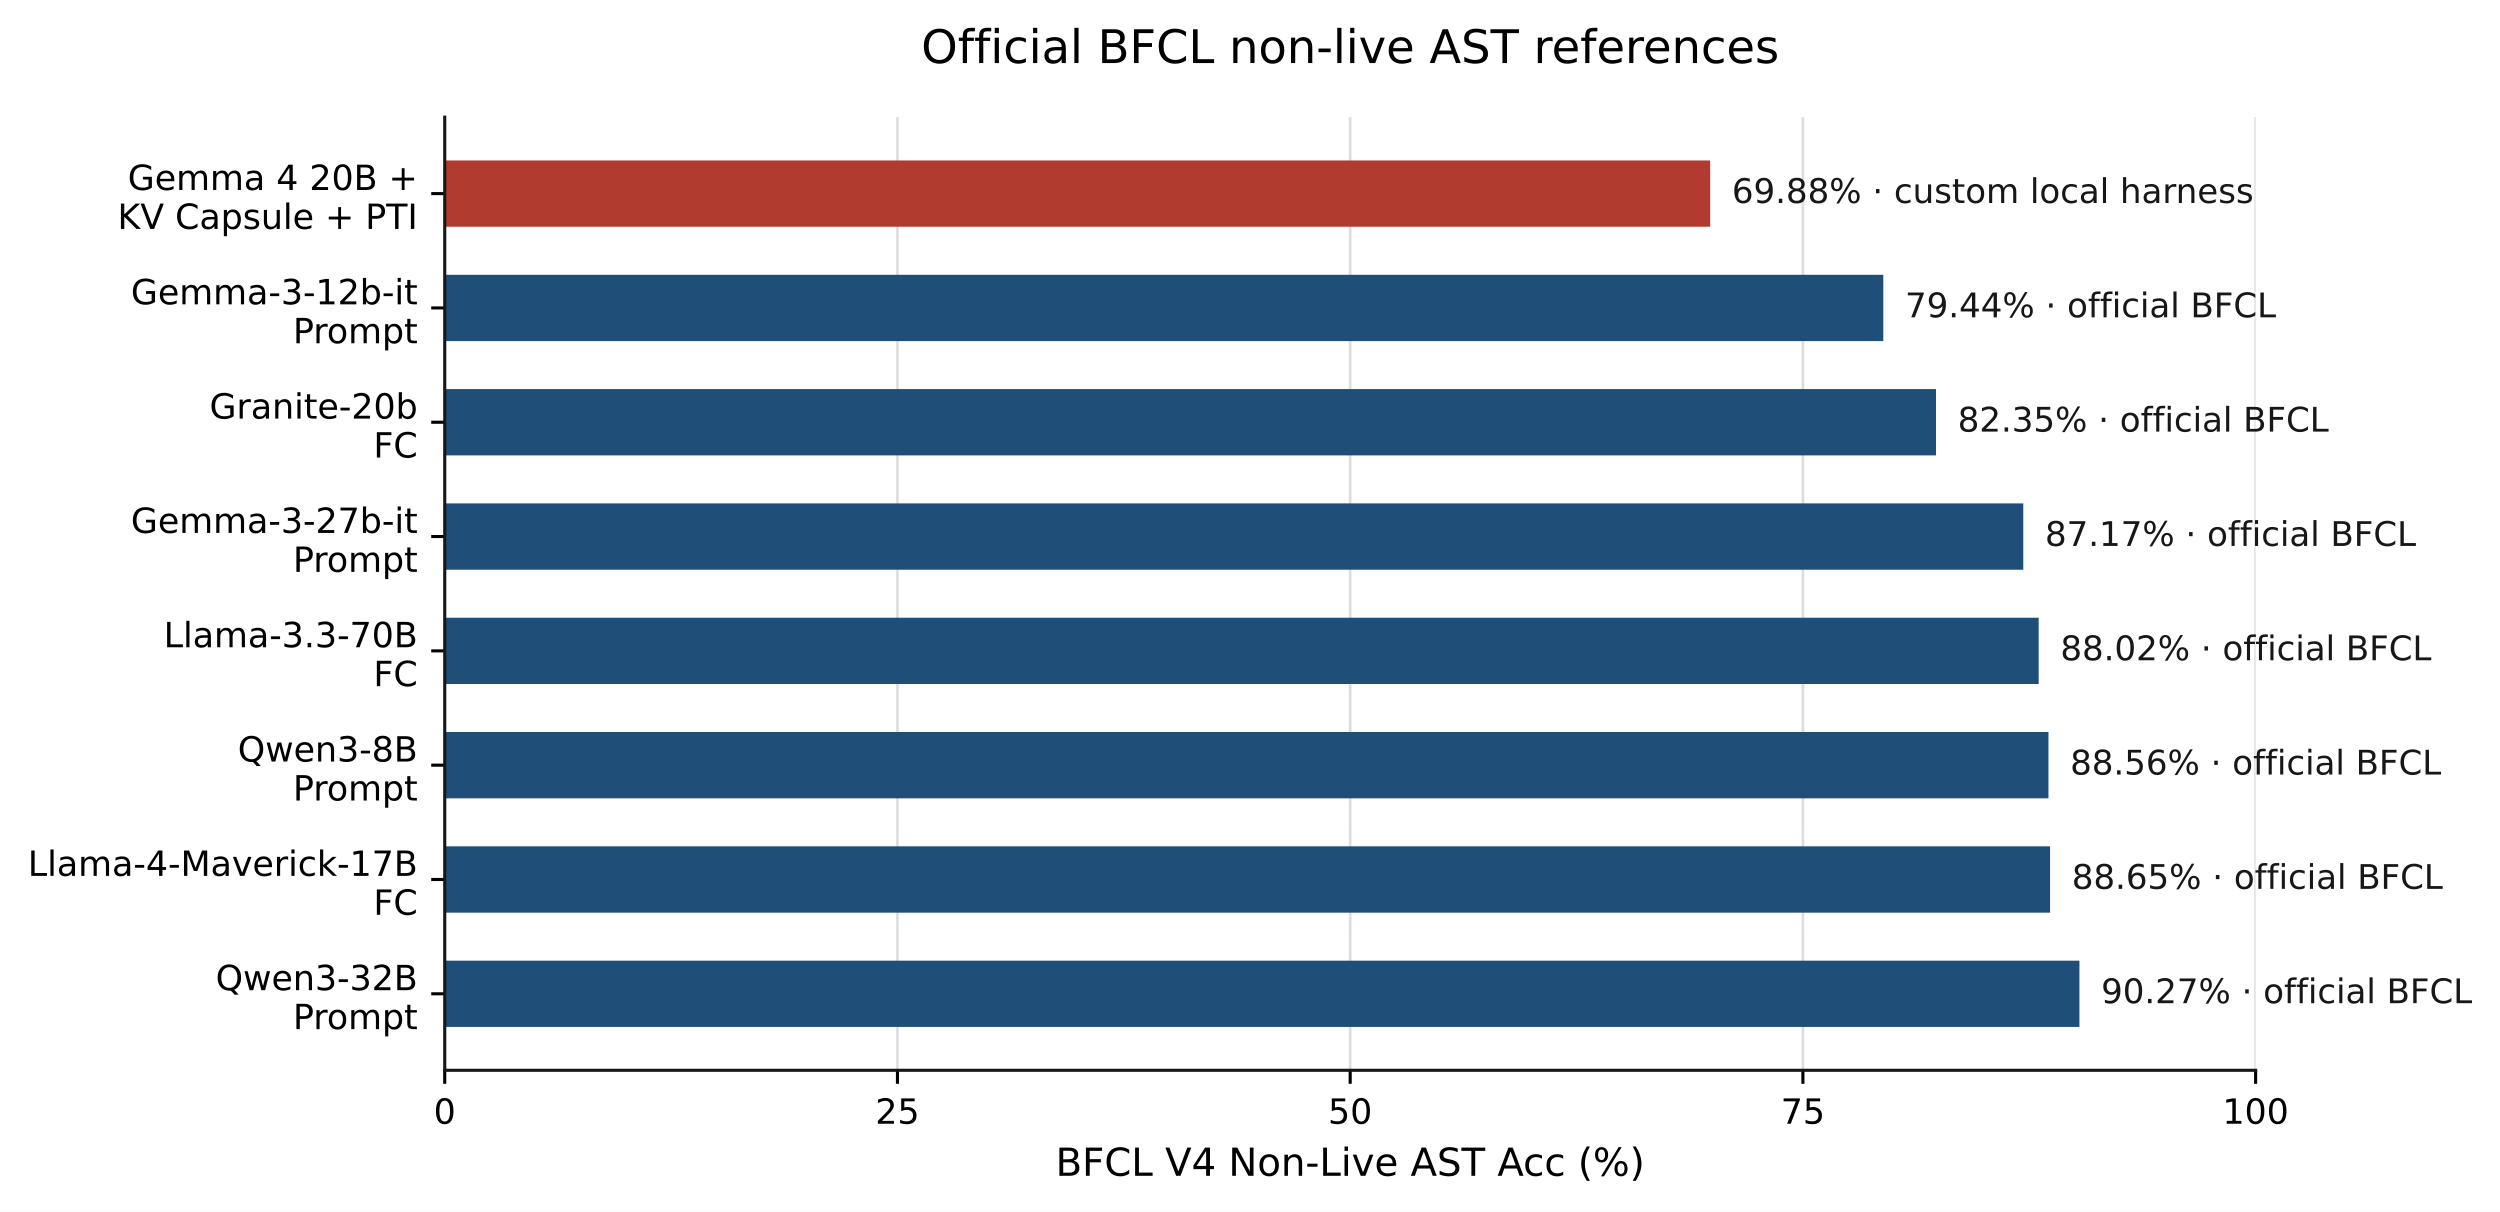
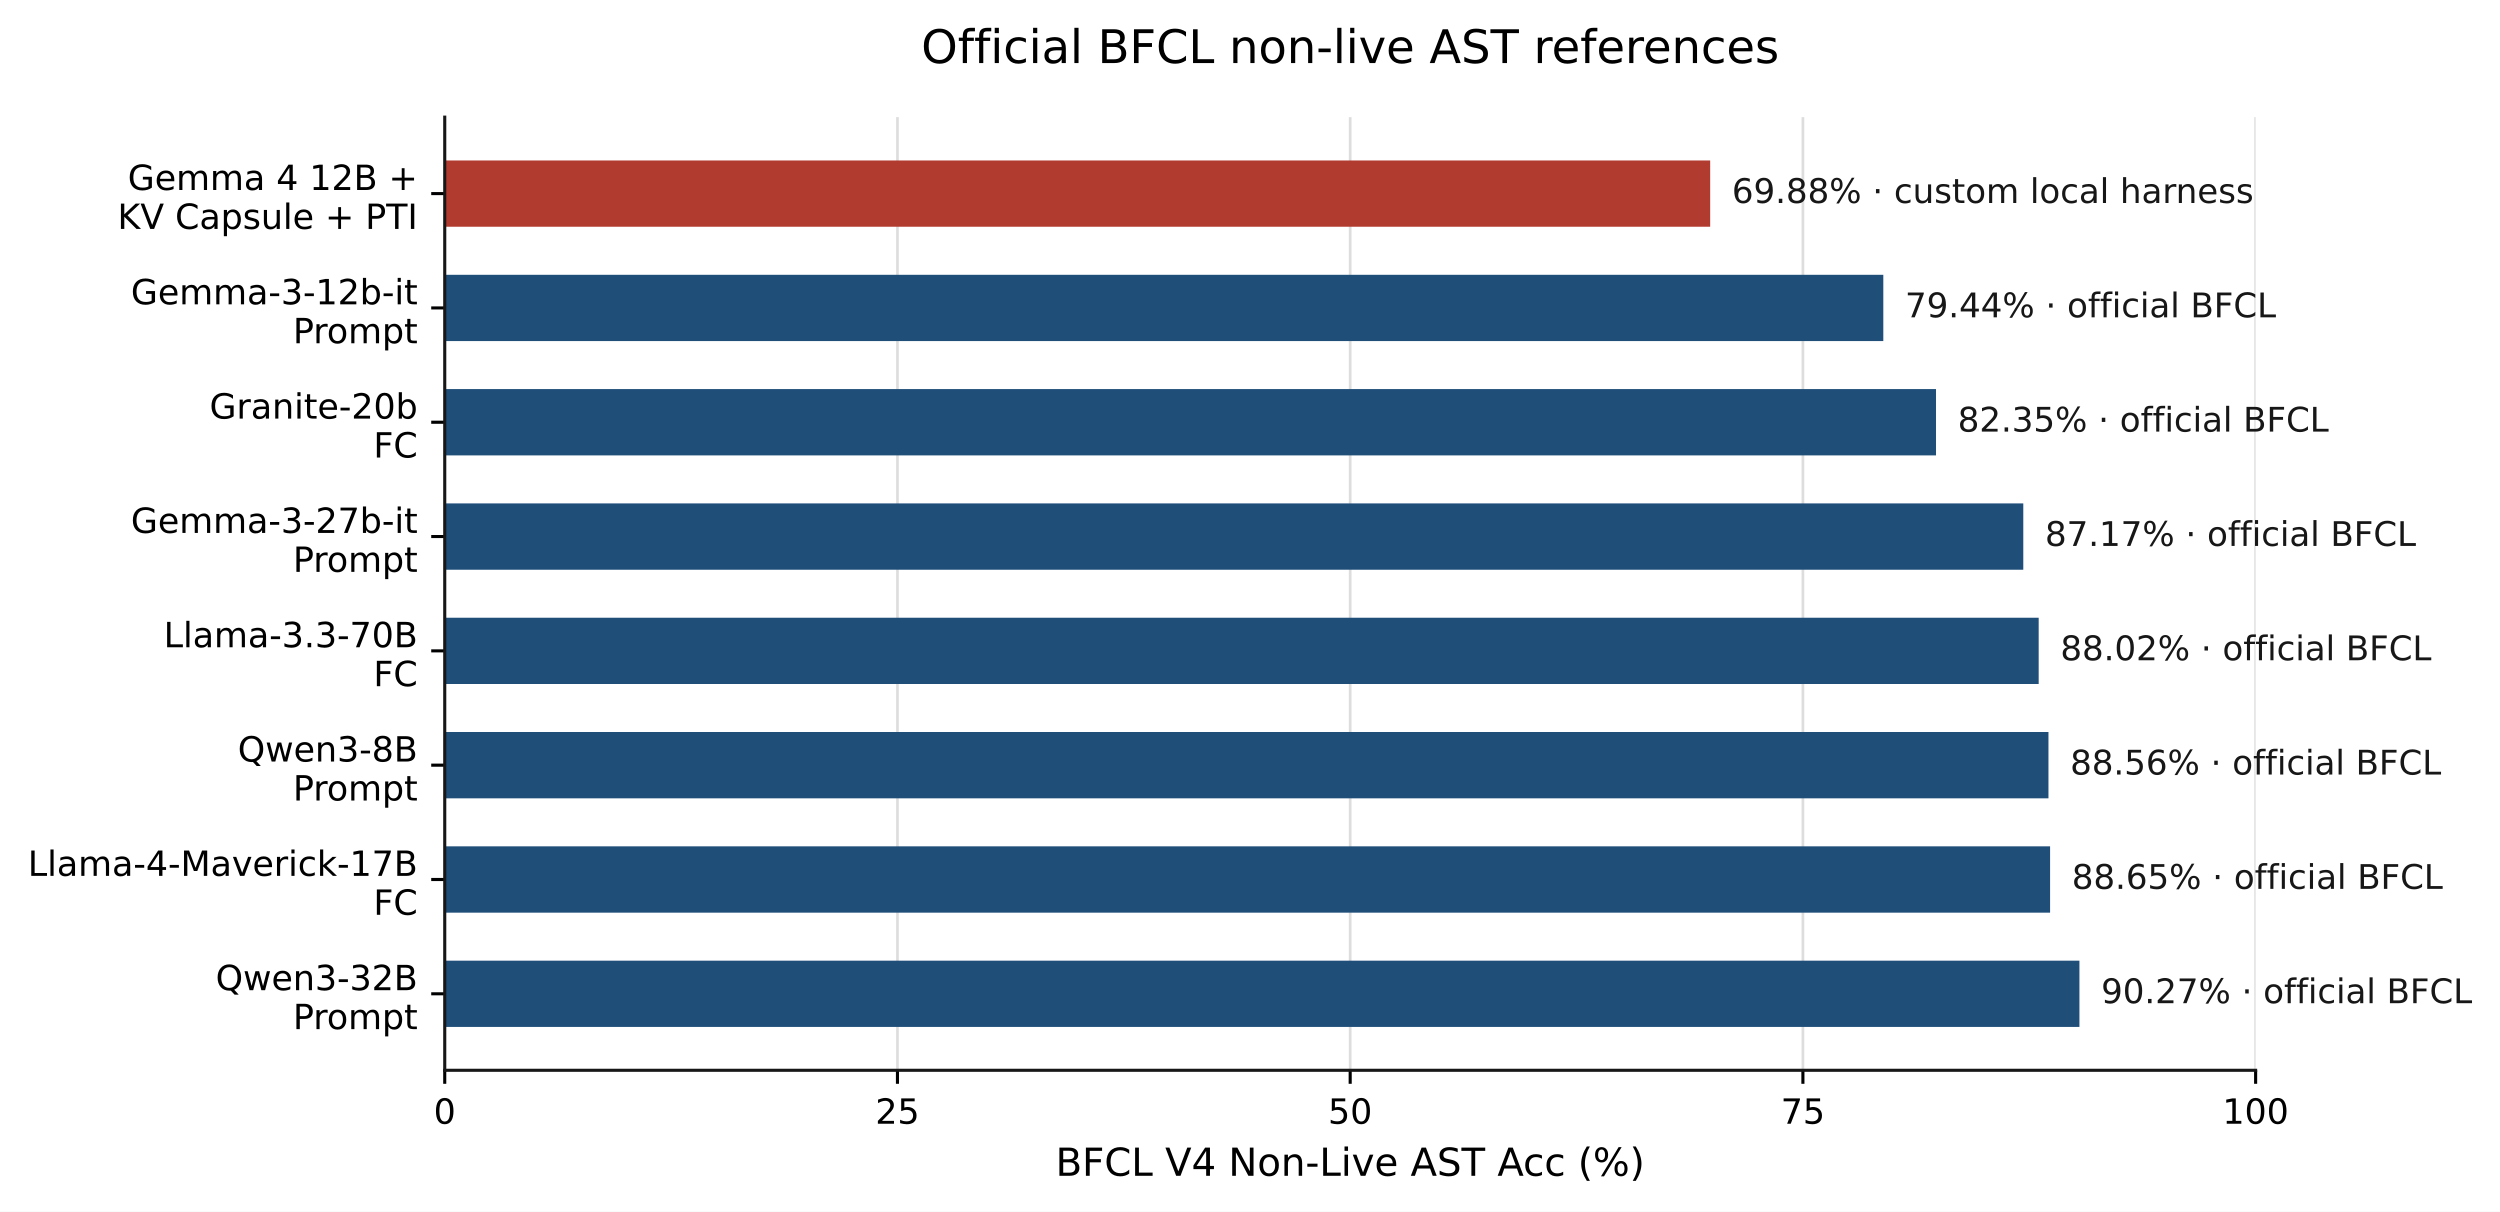
<svg xmlns="http://www.w3.org/2000/svg" xmlns:xlink="http://www.w3.org/1999/xlink" width="647.085pt" height="313.615pt" viewBox="0 0 647.085 313.615" version="1.1">
  <defs>
    <style type="text/css">*{stroke-linejoin: round; stroke-linecap: butt}</style>
  </defs>
  <g id="figure_1">
    <g id="patch_1">
      <path d="M 0 313.615  L 647.085 313.615  L 647.085 0  L 0 0  z " style="fill: #ffffff" />
    </g>
    <g id="axes_1">
      <g id="patch_2">
        <path d="M 115.112 277.026  L 583.832 277.026  L 583.832 30.318  L 115.112 30.318  z " style="fill: #ffffff" />
      </g>
      <g id="matplotlib.axis_1">
        <g id="xtick_1">
          <g id="line2d_1">
-             <path d="M 115.112 277.026  L 115.112 30.318  " clip-path="url(#pf9754d6f17)" style="fill: none; stroke: #dddddd; stroke-width: 0.7; stroke-linecap: square" />
+             <path d="M 115.112 277.026  L 115.112 30.318  " clip-path="url(#p9ced00a11c)" style="fill: none; stroke: #dddddd; stroke-width: 0.7; stroke-linecap: square" />
          </g>
          <g id="line2d_2">
            <defs>
-               <path id="m3f96a958b5" d="M 0 0  L 0 3.5  " style="stroke: #000000; stroke-width: 0.8" />
+               <path id="m8c1520a951" d="M 0 0  L 0 3.5  " style="stroke: #000000; stroke-width: 0.8" />
            </defs>
            <g>
-               <use xlink:href="#m3f96a958b5" x="115.112" y="277.026" style="stroke: #000000; stroke-width: 0.8" />
+               <use xlink:href="#m8c1520a951" x="115.112" y="277.026" style="stroke: #000000; stroke-width: 0.8" />
            </g>
          </g>
          <g id="text_1">
            <text style="font-size: 9px; font-family: 'DejaVu Sans'; text-anchor: middle" x="115.112" y="290.865" transform="rotate(-0 115.1125 290.8647)">0</text>
          </g>
        </g>
        <g id="xtick_2">
          <g id="line2d_3">
-             <path d="M 232.292 277.026  L 232.292 30.318  " clip-path="url(#pf9754d6f17)" style="fill: none; stroke: #dddddd; stroke-width: 0.7; stroke-linecap: square" />
+             <path d="M 232.292 277.026  L 232.292 30.318  " clip-path="url(#p9ced00a11c)" style="fill: none; stroke: #dddddd; stroke-width: 0.7; stroke-linecap: square" />
          </g>
          <g id="line2d_4">
            <g>
-               <use xlink:href="#m3f96a958b5" x="232.292" y="277.026" style="stroke: #000000; stroke-width: 0.8" />
+               <use xlink:href="#m8c1520a951" x="232.292" y="277.026" style="stroke: #000000; stroke-width: 0.8" />
            </g>
          </g>
          <g id="text_2">
            <text style="font-size: 9px; font-family: 'DejaVu Sans'; text-anchor: middle" x="232.292" y="290.865" transform="rotate(-0 232.2925 290.8647)">25</text>
          </g>
        </g>
        <g id="xtick_3">
          <g id="line2d_5">
-             <path d="M 349.473 277.026  L 349.473 30.318  " clip-path="url(#pf9754d6f17)" style="fill: none; stroke: #dddddd; stroke-width: 0.7; stroke-linecap: square" />
+             <path d="M 349.473 277.026  L 349.473 30.318  " clip-path="url(#p9ced00a11c)" style="fill: none; stroke: #dddddd; stroke-width: 0.7; stroke-linecap: square" />
          </g>
          <g id="line2d_6">
            <g>
-               <use xlink:href="#m3f96a958b5" x="349.473" y="277.026" style="stroke: #000000; stroke-width: 0.8" />
+               <use xlink:href="#m8c1520a951" x="349.473" y="277.026" style="stroke: #000000; stroke-width: 0.8" />
            </g>
          </g>
          <g id="text_3">
            <text style="font-size: 9px; font-family: 'DejaVu Sans'; text-anchor: middle" x="349.473" y="290.865" transform="rotate(-0 349.4725 290.8647)">50</text>
          </g>
        </g>
        <g id="xtick_4">
          <g id="line2d_7">
-             <path d="M 466.652 277.026  L 466.652 30.318  " clip-path="url(#pf9754d6f17)" style="fill: none; stroke: #dddddd; stroke-width: 0.7; stroke-linecap: square" />
+             <path d="M 466.652 277.026  L 466.652 30.318  " clip-path="url(#p9ced00a11c)" style="fill: none; stroke: #dddddd; stroke-width: 0.7; stroke-linecap: square" />
          </g>
          <g id="line2d_8">
            <g>
-               <use xlink:href="#m3f96a958b5" x="466.652" y="277.026" style="stroke: #000000; stroke-width: 0.8" />
+               <use xlink:href="#m8c1520a951" x="466.652" y="277.026" style="stroke: #000000; stroke-width: 0.8" />
            </g>
          </g>
          <g id="text_4">
            <text style="font-size: 9px; font-family: 'DejaVu Sans'; text-anchor: middle" x="466.652" y="290.865" transform="rotate(-0 466.6525 290.8647)">75</text>
          </g>
        </g>
        <g id="xtick_5">
          <g id="line2d_9">
-             <path d="M 583.832 277.026  L 583.832 30.318  " clip-path="url(#pf9754d6f17)" style="fill: none; stroke: #dddddd; stroke-width: 0.7; stroke-linecap: square" />
+             <path d="M 583.832 277.026  L 583.832 30.318  " clip-path="url(#p9ced00a11c)" style="fill: none; stroke: #dddddd; stroke-width: 0.7; stroke-linecap: square" />
          </g>
          <g id="line2d_10">
            <g>
-               <use xlink:href="#m3f96a958b5" x="583.832" y="277.026" style="stroke: #000000; stroke-width: 0.8" />
+               <use xlink:href="#m8c1520a951" x="583.832" y="277.026" style="stroke: #000000; stroke-width: 0.8" />
            </g>
          </g>
          <g id="text_5">
            <text style="font-size: 9px; font-family: 'DejaVu Sans'; text-anchor: middle" x="583.832" y="290.865" transform="rotate(-0 583.8325 290.8647)">100</text>
          </g>
        </g>
        <g id="text_6">
          <text style="font-size: 10px; font-family: 'DejaVu Sans'; text-anchor: middle" x="349.473" y="304.335" transform="rotate(-0 349.4725 304.3349)">BFCL V4 Non-Live AST Acc (%)</text>
        </g>
      </g>
      <g id="matplotlib.axis_2">
        <g id="ytick_1">
          <g id="line2d_11">
            <defs>
-               <path id="mc720cbbbd9" d="M 0 0  L -3.5 0  " style="stroke: #000000; stroke-width: 0.8" />
+               <path id="m6177d037b0" d="M 0 0  L -3.5 0  " style="stroke: #000000; stroke-width: 0.8" />
            </defs>
            <g>
-               <use xlink:href="#mc720cbbbd9" x="115.112" y="50.113" style="stroke: #000000; stroke-width: 0.8" />
+               <use xlink:href="#m6177d037b0" x="115.112" y="50.113" style="stroke: #000000; stroke-width: 0.8" />
            </g>
          </g>
          <g id="text_7">
-             <text style="font-size: 9px; font-family: 'DejaVu Sans'" transform="translate(33.07641 49.1769)">Gemma 4 20B +</text>
+             <text style="font-size: 9px; font-family: 'DejaVu Sans'" transform="translate(33.07641 49.1769)">Gemma 4 12B +</text>
            <text style="font-size: 9px; font-family: 'DejaVu Sans'" transform="translate(30.40875 59.25493)">KV Capsule + PTI</text>
          </g>
        </g>
        <g id="ytick_2">
          <g id="line2d_12">
            <g>
-               <use xlink:href="#mc720cbbbd9" x="115.112" y="79.701" style="stroke: #000000; stroke-width: 0.8" />
+               <use xlink:href="#m6177d037b0" x="115.112" y="79.701" style="stroke: #000000; stroke-width: 0.8" />
            </g>
          </g>
          <g id="text_8">
            <text style="font-size: 9px; font-family: 'DejaVu Sans'" transform="translate(33.89062 78.76529)">Gemma-3-12b-it</text>
            <text style="font-size: 9px; font-family: 'DejaVu Sans'" transform="translate(75.83062 88.84332)">Prompt</text>
          </g>
        </g>
        <g id="ytick_3">
          <g id="line2d_13">
            <g>
-               <use xlink:href="#mc720cbbbd9" x="115.112" y="109.29" style="stroke: #000000; stroke-width: 0.8" />
+               <use xlink:href="#m6177d037b0" x="115.112" y="109.29" style="stroke: #000000; stroke-width: 0.8" />
            </g>
          </g>
          <g id="text_9">
            <text style="font-size: 9px; font-family: 'DejaVu Sans'" transform="translate(54.24047 108.3537)">Granite-20b</text>
            <text style="font-size: 9px; font-family: 'DejaVu Sans'" transform="translate(96.65156 118.4317)">FC</text>
          </g>
        </g>
        <g id="ytick_4">
          <g id="line2d_14">
            <g>
-               <use xlink:href="#mc720cbbbd9" x="115.112" y="138.878" style="stroke: #000000; stroke-width: 0.8" />
+               <use xlink:href="#m6177d037b0" x="115.112" y="138.878" style="stroke: #000000; stroke-width: 0.8" />
            </g>
          </g>
          <g id="text_10">
            <text style="font-size: 9px; font-family: 'DejaVu Sans'" transform="translate(33.89062 137.9421)">Gemma-3-27b-it</text>
            <text style="font-size: 9px; font-family: 'DejaVu Sans'" transform="translate(75.83062 148.0201)">Prompt</text>
          </g>
        </g>
        <g id="ytick_5">
          <g id="line2d_15">
            <g>
-               <use xlink:href="#mc720cbbbd9" x="115.112" y="168.466" style="stroke: #000000; stroke-width: 0.8" />
+               <use xlink:href="#m6177d037b0" x="115.112" y="168.466" style="stroke: #000000; stroke-width: 0.8" />
            </g>
          </g>
          <g id="text_11">
            <text style="font-size: 9px; font-family: 'DejaVu Sans'" transform="translate(42.36609 167.5305)">Llama-3.3-70B</text>
            <text style="font-size: 9px; font-family: 'DejaVu Sans'" transform="translate(96.65156 177.6085)">FC</text>
          </g>
        </g>
        <g id="ytick_6">
          <g id="line2d_16">
            <g>
-               <use xlink:href="#mc720cbbbd9" x="115.112" y="198.055" style="stroke: #000000; stroke-width: 0.8" />
+               <use xlink:href="#m6177d037b0" x="115.112" y="198.055" style="stroke: #000000; stroke-width: 0.8" />
            </g>
          </g>
          <g id="text_12">
            <text style="font-size: 9px; font-family: 'DejaVu Sans'" transform="translate(61.55156 197.1189)">Qwen3-8B</text>
            <text style="font-size: 9px; font-family: 'DejaVu Sans'" transform="translate(75.83062 207.1969)">Prompt</text>
          </g>
        </g>
        <g id="ytick_7">
          <g id="line2d_17">
            <g>
-               <use xlink:href="#mc720cbbbd9" x="115.112" y="227.643" style="stroke: #000000; stroke-width: 0.8" />
+               <use xlink:href="#m6177d037b0" x="115.112" y="227.643" style="stroke: #000000; stroke-width: 0.8" />
            </g>
          </g>
          <g id="text_13">
            <text style="font-size: 9px; font-family: 'DejaVu Sans'" transform="translate(7.2 226.7072)">Llama-4-Maverick-17B</text>
            <text style="font-size: 9px; font-family: 'DejaVu Sans'" transform="translate(96.65156 236.7853)">FC</text>
          </g>
        </g>
        <g id="ytick_8">
          <g id="line2d_18">
            <g>
-               <use xlink:href="#mc720cbbbd9" x="115.112" y="257.231" style="stroke: #000000; stroke-width: 0.8" />
+               <use xlink:href="#m6177d037b0" x="115.112" y="257.231" style="stroke: #000000; stroke-width: 0.8" />
            </g>
          </g>
          <g id="text_14">
            <text style="font-size: 9px; font-family: 'DejaVu Sans'" transform="translate(55.82531 256.2956)">Qwen3-32B</text>
            <text style="font-size: 9px; font-family: 'DejaVu Sans'" transform="translate(75.83062 266.3737)">Prompt</text>
          </g>
        </g>
      </g>
      <g id="patch_3">
-         <path d="M 115.112 41.532  L 442.654 41.532  L 442.654 58.693  L 115.112 58.693  z " clip-path="url(#pf9754d6f17)" style="fill: #b23b30" />
+         <path d="M 115.112 41.532  L 442.654 41.532  L 442.654 58.693  L 115.112 58.693  z " clip-path="url(#p9ced00a11c)" style="fill: #b23b30" />
      </g>
      <g id="patch_4">
-         <path d="M 115.112 71.121  L 487.464 71.121  L 487.464 88.282  L 115.112 88.282  z " clip-path="url(#pf9754d6f17)" style="fill: #1f4e79" />
+         <path d="M 115.112 71.121  L 487.464 71.121  L 487.464 88.282  L 115.112 88.282  z " clip-path="url(#p9ced00a11c)" style="fill: #1f4e79" />
      </g>
      <g id="patch_5">
-         <path d="M 115.112 100.709  L 501.103 100.709  L 501.103 117.87  L 115.112 117.87  z " clip-path="url(#pf9754d6f17)" style="fill: #1f4e79" />
+         <path d="M 115.112 100.709  L 501.103 100.709  L 501.103 117.87  L 115.112 117.87  z " clip-path="url(#p9ced00a11c)" style="fill: #1f4e79" />
      </g>
      <g id="patch_6">
-         <path d="M 115.112 130.297  L 523.696 130.297  L 523.696 147.459  L 115.112 147.459  z " clip-path="url(#pf9754d6f17)" style="fill: #1f4e79" />
+         <path d="M 115.112 130.297  L 523.696 130.297  L 523.696 147.459  L 115.112 147.459  z " clip-path="url(#p9ced00a11c)" style="fill: #1f4e79" />
      </g>
      <g id="patch_7">
-         <path d="M 115.112 159.886  L 527.68 159.886  L 527.68 177.047  L 115.112 177.047  z " clip-path="url(#pf9754d6f17)" style="fill: #1f4e79" />
+         <path d="M 115.112 159.886  L 527.68 159.886  L 527.68 177.047  L 115.112 177.047  z " clip-path="url(#p9ced00a11c)" style="fill: #1f4e79" />
      </g>
      <g id="patch_8">
-         <path d="M 115.112 189.474  L 530.211 189.474  L 530.211 206.635  L 115.112 206.635  z " clip-path="url(#pf9754d6f17)" style="fill: #1f4e79" />
+         <path d="M 115.112 189.474  L 530.211 189.474  L 530.211 206.635  L 115.112 206.635  z " clip-path="url(#p9ced00a11c)" style="fill: #1f4e79" />
      </g>
      <g id="patch_9">
-         <path d="M 115.112 219.062  L 530.633 219.062  L 530.633 236.224  L 115.112 236.224  z " clip-path="url(#pf9754d6f17)" style="fill: #1f4e79" />
+         <path d="M 115.112 219.062  L 530.633 219.062  L 530.633 236.224  L 115.112 236.224  z " clip-path="url(#p9ced00a11c)" style="fill: #1f4e79" />
      </g>
      <g id="patch_10">
-         <path d="M 115.112 248.651  L 538.226 248.651  L 538.226 265.812  L 115.112 265.812  z " clip-path="url(#pf9754d6f17)" style="fill: #1f4e79" />
+         <path d="M 115.112 248.651  L 538.226 248.651  L 538.226 265.812  L 115.112 265.812  z " clip-path="url(#p9ced00a11c)" style="fill: #1f4e79" />
      </g>
      <g id="patch_11">
        <path d="M 115.112 277.026  L 115.112 30.318  " style="fill: none; stroke: #171717; stroke-width: 0.8; stroke-linejoin: miter; stroke-linecap: square" />
      </g>
      <g id="patch_12">
        <path d="M 115.112 277.026  L 583.832 277.026  " style="fill: none; stroke: #171717; stroke-width: 0.8; stroke-linejoin: miter; stroke-linecap: square" />
      </g>
      <g id="text_15">
        <text style="font-size: 8.8px; font-family: 'DejaVu Sans'; text-anchor: start; fill: #171717" x="448.279" y="52.541" transform="rotate(-0 448.2787 52.54101)">69.88% · custom local harness</text>
      </g>
      <g id="text_16">
        <text style="font-size: 8.8px; font-family: 'DejaVu Sans'; text-anchor: start; fill: #171717" x="493.088" y="82.129" transform="rotate(-0 493.0883 82.1294)">79.44% · official BFCL</text>
      </g>
      <g id="text_17">
        <text style="font-size: 8.8px; font-family: 'DejaVu Sans'; text-anchor: start; fill: #171717" x="506.728" y="111.718" transform="rotate(-0 506.7281 111.7178)">82.35% · official BFCL</text>
      </g>
      <g id="text_18">
        <text style="font-size: 8.8px; font-family: 'DejaVu Sans'; text-anchor: start; fill: #171717" x="529.32" y="141.306" transform="rotate(-0 529.3204 141.3062)">87.17% · official BFCL</text>
      </g>
      <g id="text_19">
        <text style="font-size: 8.8px; font-family: 'DejaVu Sans'; text-anchor: start; fill: #171717" x="533.304" y="170.895" transform="rotate(-0 533.3045 170.8946)">88.02% · official BFCL</text>
      </g>
      <g id="text_20">
        <text style="font-size: 8.8px; font-family: 'DejaVu Sans'; text-anchor: start; fill: #171717" x="535.836" y="200.483" transform="rotate(-0 535.8356 200.483)">88.56% · official BFCL</text>
      </g>
      <g id="text_21">
        <text style="font-size: 8.8px; font-family: 'DejaVu Sans'; text-anchor: start; fill: #171717" x="536.257" y="230.071" transform="rotate(-0 536.2574 230.0714)">88.65% · official BFCL</text>
      </g>
      <g id="text_22">
        <text style="font-size: 8.8px; font-family: 'DejaVu Sans'; text-anchor: start; fill: #171717" x="543.851" y="259.66" transform="rotate(-0 543.8507 259.6597)">90.27% · official BFCL</text>
      </g>
      <g id="text_23">
        <text style="font-size: 12px; font-family: 'DejaVu Sans'; text-anchor: middle" x="349.473" y="16.318" transform="rotate(-0 349.4725 16.31812)">Official BFCL non-live AST references</text>
      </g>
    </g>
  </g>
  <defs>
-     <clipPath id="pf9754d6f17">
+     <clipPath id="p9ced00a11c">
      <rect x="115.112" y="30.318" width="468.72" height="246.708" />
    </clipPath>
  </defs>
</svg>
